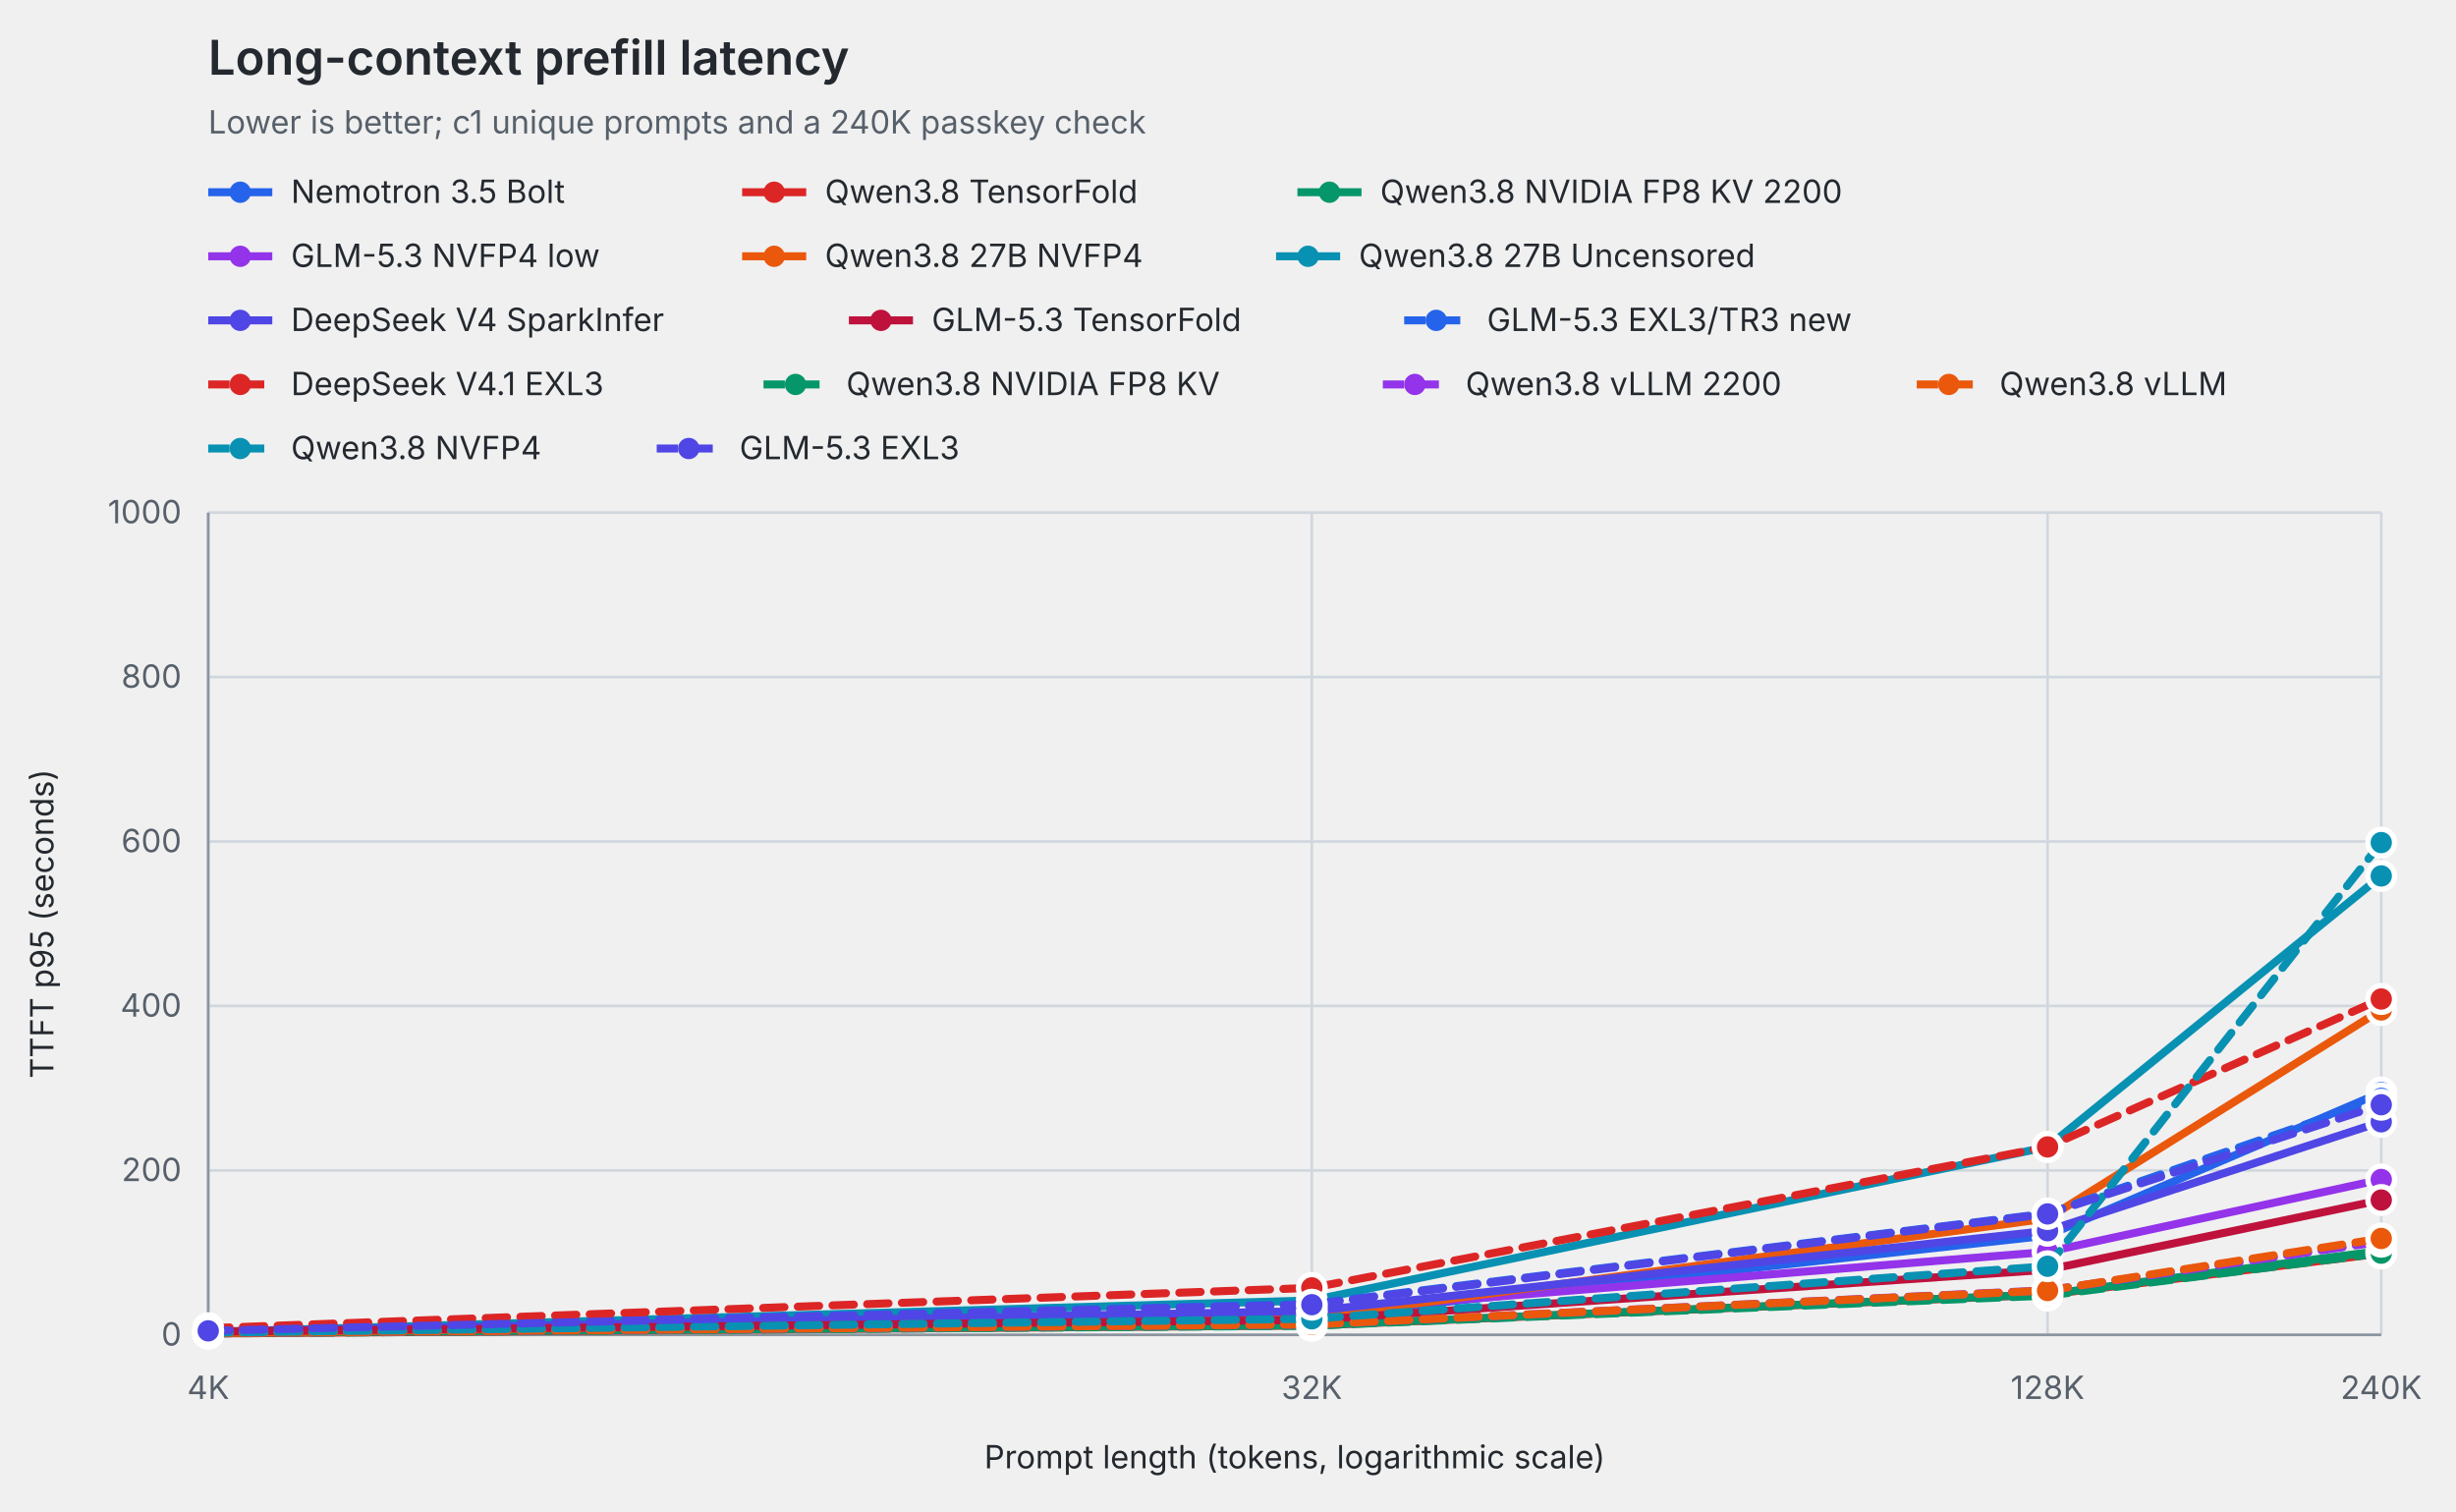
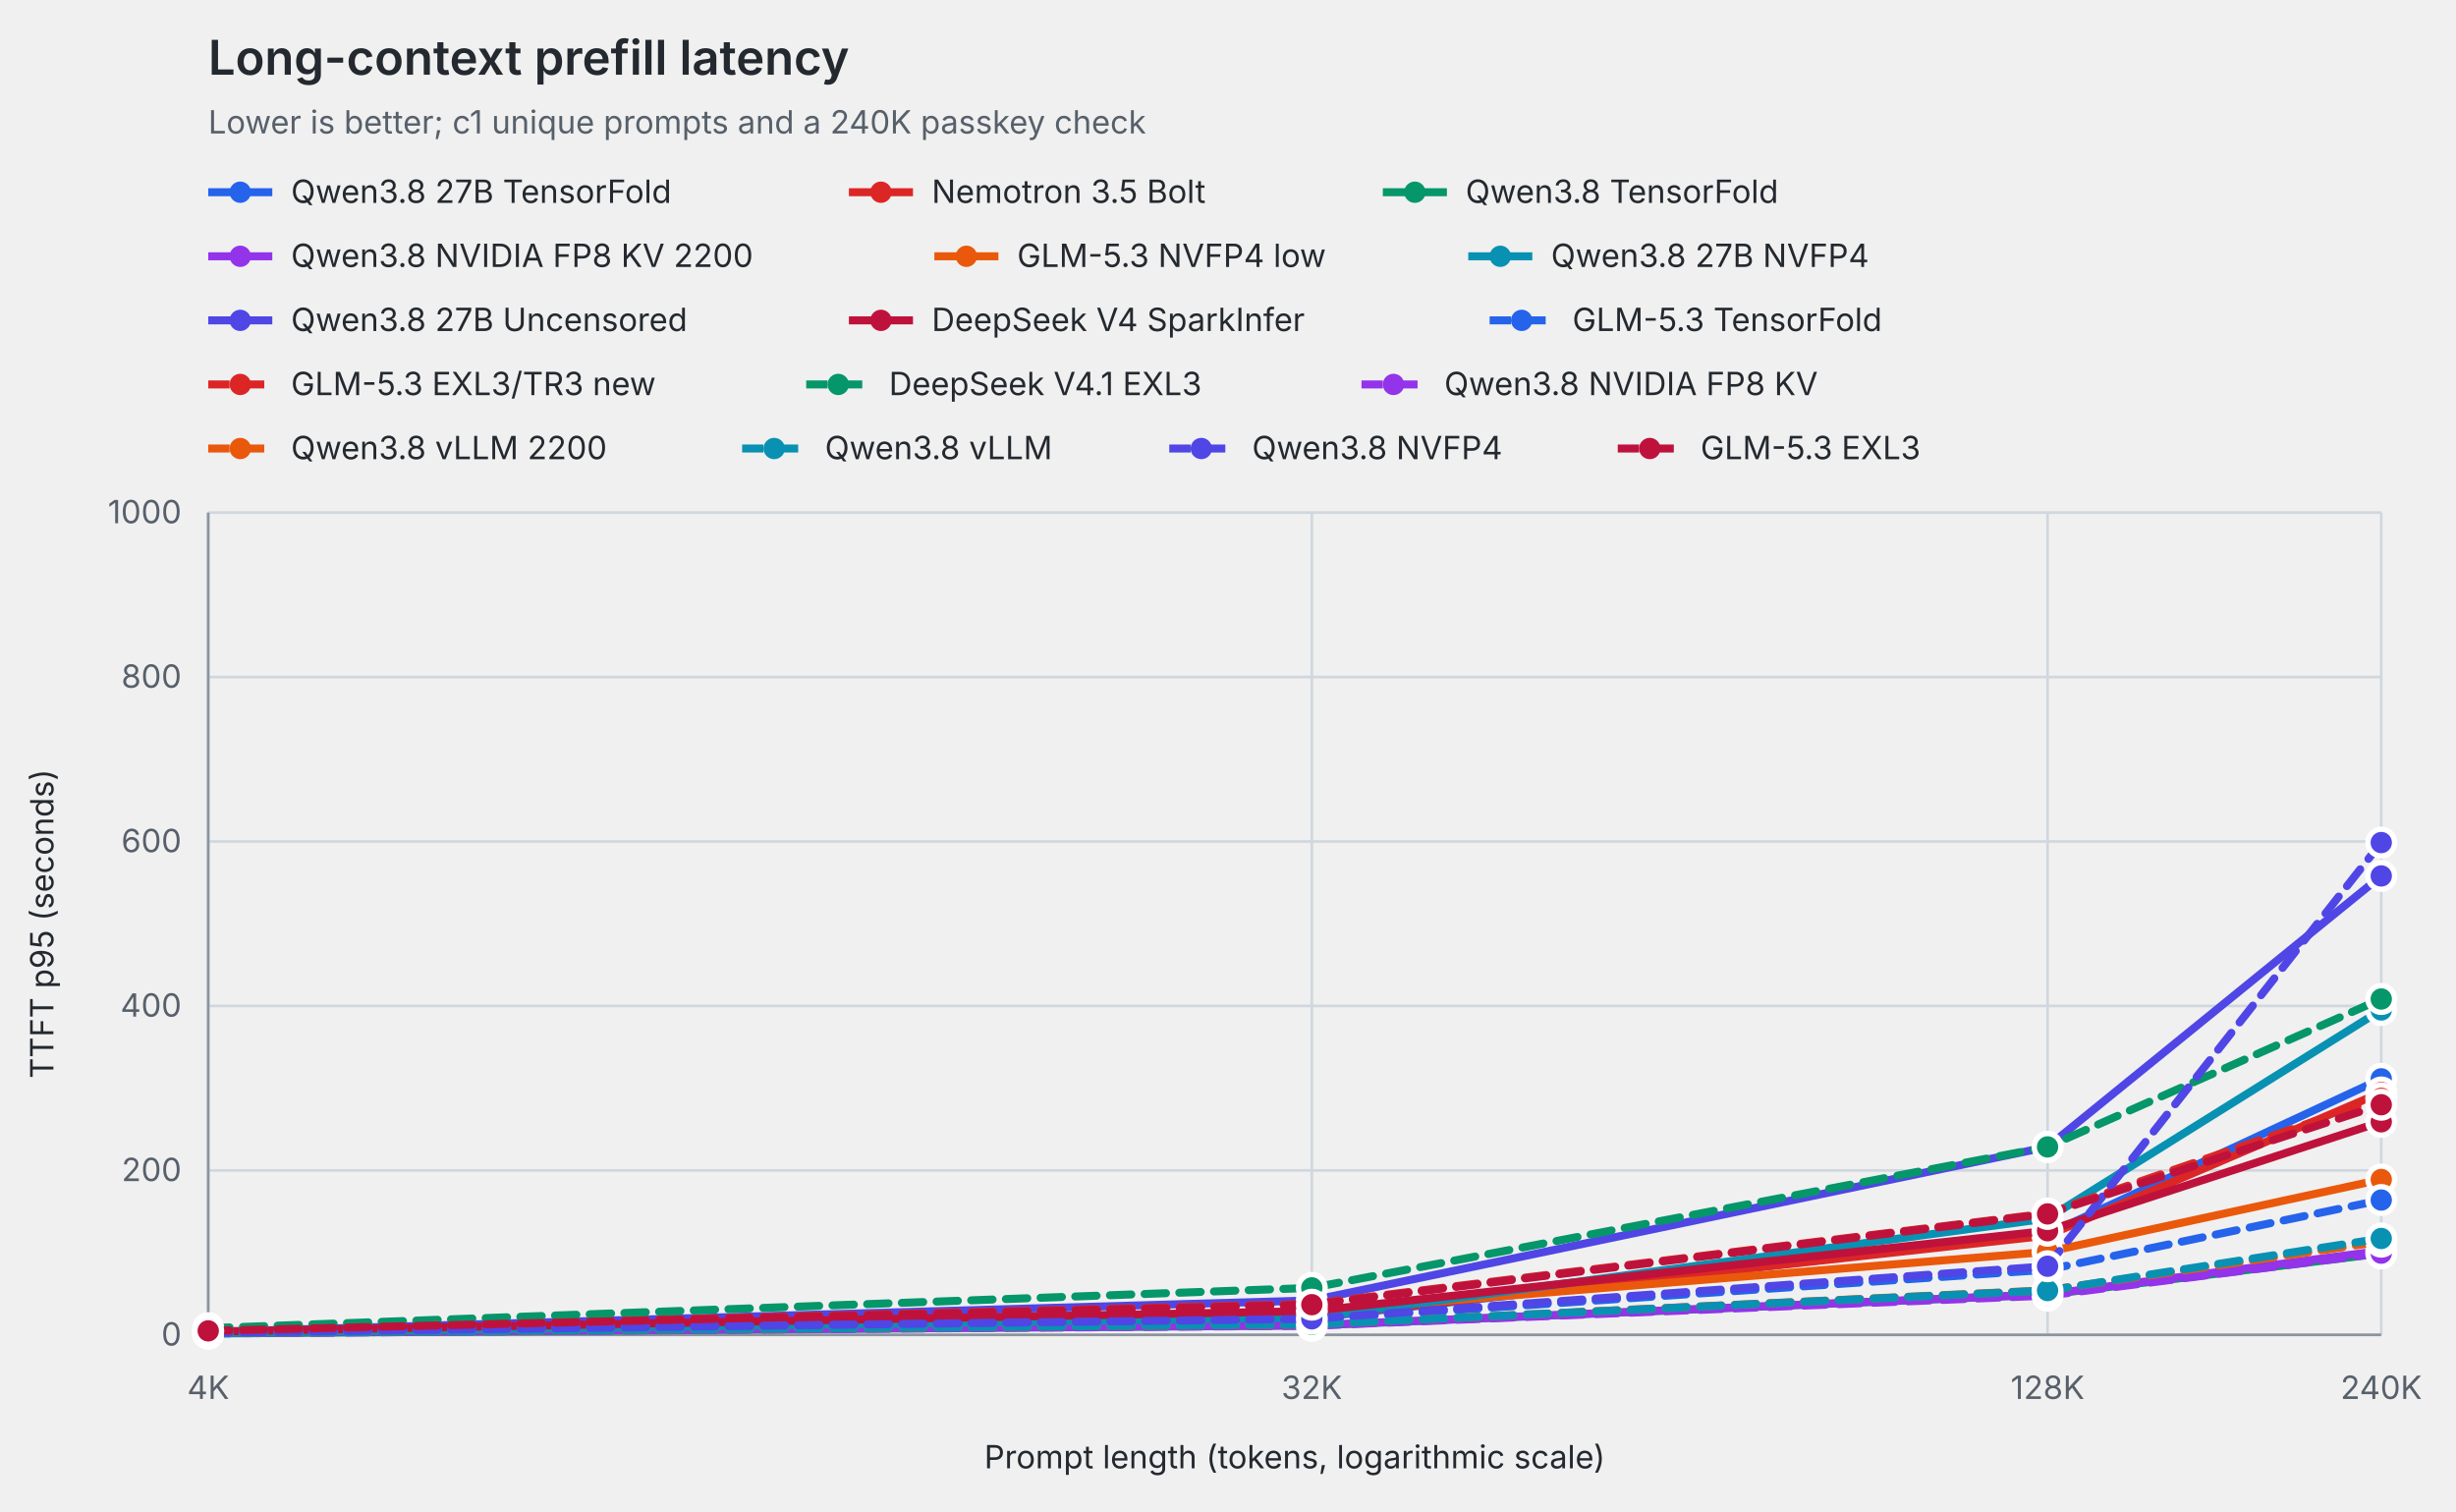
<svg xmlns="http://www.w3.org/2000/svg" width="920" height="566" viewBox="0 0 920 566" role="img" aria-labelledby="title desc">
  <style>
    :root { color-scheme: light dark; }
    text { font-family: ui-sans-serif, system-ui, -apple-system, BlinkMacSystemFont, "Segoe UI", sans-serif; fill: #24292f; font-size: 12px; }
    .title { font-size: 18px; font-weight: 600; }
    .subtitle, .tick { fill: #57606a; }
    .grid { stroke: #d0d7de; stroke-width: 1; }
    .axis { stroke: #8c959f; stroke-width: 1; }
    .series { fill: none; stroke-width: 3; stroke-linejoin: round; stroke-linecap: round; }
    .marker { stroke: #ffffff; stroke-width: 2; }
    @media (prefers-color-scheme: dark) {
      text { fill: #f0f6fc; }
      .subtitle, .tick { fill: #8c959f; }
      .grid { stroke: #30363d; }
      .axis { stroke: #6e7681; }
      .marker { stroke: #0d1117; }
    }
  </style>
  <text class="title" x="78" y="28">Long-context prefill latency</text>
  <text class="subtitle" x="78" y="50">Lower is better; c1 unique prompts and a 240K passkey check</text>
  <line x1="78" y1="72" x2="102" y2="72" stroke="#2563eb" stroke-width="3" stroke-dasharray="" />
  <circle cx="90" cy="72" r="4" fill="#2563eb" />
-   <text x="109" y="76">Nemotron 3.5 Bolt</text>
-   <line x1="278" y1="72" x2="302" y2="72" stroke="#dc2626" stroke-width="3" stroke-dasharray="" />
-   <circle cx="290" cy="72" r="4" fill="#dc2626" />
-   <text x="309" y="76">Qwen3.8 TensorFold</text>
-   <line x1="486" y1="72" x2="510" y2="72" stroke="#059669" stroke-width="3" stroke-dasharray="" />
-   <circle cx="498" cy="72" r="4" fill="#059669" />
-   <text x="517" y="76">Qwen3.8 NVIDIA FP8 KV 2200</text>
+   <text x="109" y="76">Qwen3.8 27B TensorFold</text>
+   <line x1="318" y1="72" x2="342" y2="72" stroke="#dc2626" stroke-width="3" stroke-dasharray="" />
+   <circle cx="330" cy="72" r="4" fill="#dc2626" />
+   <text x="349" y="76">Nemotron 3.5 Bolt</text>
+   <line x1="518" y1="72" x2="542" y2="72" stroke="#059669" stroke-width="3" stroke-dasharray="" />
+   <circle cx="530" cy="72" r="4" fill="#059669" />
+   <text x="549" y="76">Qwen3.8 TensorFold</text>
  <line x1="78" y1="96" x2="102" y2="96" stroke="#9333ea" stroke-width="3" stroke-dasharray="" />
  <circle cx="90" cy="96" r="4" fill="#9333ea" />
-   <text x="109" y="100">GLM-5.3 NVFP4 low</text>
-   <line x1="278" y1="96" x2="302" y2="96" stroke="#ea580c" stroke-width="3" stroke-dasharray="" />
-   <circle cx="290" cy="96" r="4" fill="#ea580c" />
-   <text x="309" y="100">Qwen3.8 27B NVFP4</text>
-   <line x1="478" y1="96" x2="502" y2="96" stroke="#0891b2" stroke-width="3" stroke-dasharray="" />
-   <circle cx="490" cy="96" r="4" fill="#0891b2" />
-   <text x="509" y="100">Qwen3.8 27B Uncensored</text>
+   <text x="109" y="100">Qwen3.8 NVIDIA FP8 KV 2200</text>
+   <line x1="350" y1="96" x2="374" y2="96" stroke="#ea580c" stroke-width="3" stroke-dasharray="" />
+   <circle cx="362" cy="96" r="4" fill="#ea580c" />
+   <text x="381" y="100">GLM-5.3 NVFP4 low</text>
+   <line x1="550" y1="96" x2="574" y2="96" stroke="#0891b2" stroke-width="3" stroke-dasharray="" />
+   <circle cx="562" cy="96" r="4" fill="#0891b2" />
+   <text x="581" y="100">Qwen3.8 27B NVFP4</text>
  <line x1="78" y1="120" x2="102" y2="120" stroke="#4f46e5" stroke-width="3" stroke-dasharray="" />
  <circle cx="90" cy="120" r="4" fill="#4f46e5" />
-   <text x="109" y="124">DeepSeek V4 SparkInfer</text>
+   <text x="109" y="124">Qwen3.8 27B Uncensored</text>
  <line x1="318" y1="120" x2="342" y2="120" stroke="#be123c" stroke-width="3" stroke-dasharray="" />
  <circle cx="330" cy="120" r="4" fill="#be123c" />
-   <text x="349" y="124">GLM-5.3 TensorFold</text>
-   <line x1="526" y1="120" x2="550" y2="120" stroke="#2563eb" stroke-width="3" stroke-dasharray="8 5" />
-   <circle cx="538" cy="120" r="4" fill="#2563eb" />
-   <text x="557" y="124">GLM-5.3 EXL3/TR3 new</text>
+   <text x="349" y="124">DeepSeek V4 SparkInfer</text>
+   <line x1="558" y1="120" x2="582" y2="120" stroke="#2563eb" stroke-width="3" stroke-dasharray="8 5" />
+   <circle cx="570" cy="120" r="4" fill="#2563eb" />
+   <text x="589" y="124">GLM-5.3 TensorFold</text>
  <line x1="78" y1="144" x2="102" y2="144" stroke="#dc2626" stroke-width="3" stroke-dasharray="8 5" />
  <circle cx="90" cy="144" r="4" fill="#dc2626" />
-   <text x="109" y="148">DeepSeek V4.1 EXL3</text>
-   <line x1="286" y1="144" x2="310" y2="144" stroke="#059669" stroke-width="3" stroke-dasharray="8 5" />
-   <circle cx="298" cy="144" r="4" fill="#059669" />
-   <text x="317" y="148">Qwen3.8 NVIDIA FP8 KV</text>
-   <line x1="518" y1="144" x2="542" y2="144" stroke="#9333ea" stroke-width="3" stroke-dasharray="8 5" />
-   <circle cx="530" cy="144" r="4" fill="#9333ea" />
-   <text x="549" y="148">Qwen3.8 vLLM 2200</text>
-   <line x1="718" y1="144" x2="742" y2="144" stroke="#ea580c" stroke-width="3" stroke-dasharray="8 5" />
-   <circle cx="730" cy="144" r="4" fill="#ea580c" />
-   <text x="749" y="148">Qwen3.8 vLLM</text>
-   <line x1="78" y1="168" x2="102" y2="168" stroke="#0891b2" stroke-width="3" stroke-dasharray="8 5" />
-   <circle cx="90" cy="168" r="4" fill="#0891b2" />
-   <text x="109" y="172">Qwen3.8 NVFP4</text>
-   <line x1="246" y1="168" x2="270" y2="168" stroke="#4f46e5" stroke-width="3" stroke-dasharray="8 5" />
-   <circle cx="258" cy="168" r="4" fill="#4f46e5" />
-   <text x="277" y="172">GLM-5.3 EXL3</text>
+   <text x="109" y="148">GLM-5.3 EXL3/TR3 new</text>
+   <line x1="302" y1="144" x2="326" y2="144" stroke="#059669" stroke-width="3" stroke-dasharray="8 5" />
+   <circle cx="314" cy="144" r="4" fill="#059669" />
+   <text x="333" y="148">DeepSeek V4.1 EXL3</text>
+   <line x1="510" y1="144" x2="534" y2="144" stroke="#9333ea" stroke-width="3" stroke-dasharray="8 5" />
+   <circle cx="522" cy="144" r="4" fill="#9333ea" />
+   <text x="541" y="148">Qwen3.8 NVIDIA FP8 KV</text>
+   <line x1="78" y1="168" x2="102" y2="168" stroke="#ea580c" stroke-width="3" stroke-dasharray="8 5" />
+   <circle cx="90" cy="168" r="4" fill="#ea580c" />
+   <text x="109" y="172">Qwen3.8 vLLM 2200</text>
+   <line x1="278" y1="168" x2="302" y2="168" stroke="#0891b2" stroke-width="3" stroke-dasharray="8 5" />
+   <circle cx="290" cy="168" r="4" fill="#0891b2" />
+   <text x="309" y="172">Qwen3.8 vLLM</text>
+   <line x1="438" y1="168" x2="462" y2="168" stroke="#4f46e5" stroke-width="3" stroke-dasharray="8 5" />
+   <circle cx="450" cy="168" r="4" fill="#4f46e5" />
+   <text x="469" y="172">Qwen3.8 NVFP4</text>
+   <line x1="606" y1="168" x2="630" y2="168" stroke="#be123c" stroke-width="3" stroke-dasharray="8 5" />
+   <circle cx="618" cy="168" r="4" fill="#be123c" />
+   <text x="637" y="172">GLM-5.3 EXL3</text>
  <line class="grid" x1="78" y1="500.0" x2="892" y2="500.0" />
  <text class="tick" x="68" y="504.0" text-anchor="end">0</text>
  <line class="grid" x1="78" y1="438.4" x2="892" y2="438.4" />
  <text class="tick" x="68" y="442.4" text-anchor="end">200</text>
  <line class="grid" x1="78" y1="376.8" x2="892" y2="376.8" />
  <text class="tick" x="68" y="380.8" text-anchor="end">400</text>
  <line class="grid" x1="78" y1="315.2" x2="892" y2="315.2" />
  <text class="tick" x="68" y="319.2" text-anchor="end">600</text>
  <line class="grid" x1="78" y1="253.6" x2="892" y2="253.6" />
  <text class="tick" x="68" y="257.6" text-anchor="end">800</text>
  <line class="grid" x1="78" y1="192.0" x2="892" y2="192.0" />
  <text class="tick" x="68" y="196.0" text-anchor="end">1000</text>
  <line class="grid" x1="78.0" y1="192" x2="78.0" y2="500" />
  <text class="tick" x="78.0" y="524" text-anchor="middle">4K</text>
  <line class="grid" x1="491.4" y1="192" x2="491.4" y2="500" />
  <text class="tick" x="491.4" y="524" text-anchor="middle">32K</text>
  <line class="grid" x1="767.0" y1="192" x2="767.0" y2="500" />
  <text class="tick" x="767.0" y="524" text-anchor="middle">128K</text>
  <line class="grid" x1="892.0" y1="192" x2="892.0" y2="500" />
  <text class="tick" x="892.0" y="524" text-anchor="middle">240K</text>
  <line class="axis" x1="78" y1="500" x2="892" y2="500" />
  <line class="axis" x1="78" y1="192" x2="78" y2="500" />
  <text x="485.0" y="550" text-anchor="middle">Prompt length (tokens, logarithmic scale)</text>
  <text transform="translate(20 346.0) rotate(-90)" text-anchor="middle">TTFT p95 (seconds)</text>
-   <path class="series" d="M 78.0 499.2 L 491.4 493.2 L 767.0 462.8 L 892.0 409.2" stroke="#2563eb" stroke-dasharray="" />
+   <path class="series" d="M 78.0 499.2 L 491.4 493.7 L 767.0 462.3 L 892.0 404.1" stroke="#2563eb" stroke-dasharray="" />
  <circle class="marker" cx="78.0" cy="499.2" r="5" fill="#2563eb" />
-   <circle class="marker" cx="491.4" cy="493.2" r="5" fill="#2563eb" />
-   <circle class="marker" cx="767.0" cy="462.8" r="5" fill="#2563eb" />
-   <circle class="marker" cx="892.0" cy="409.2" r="5" fill="#2563eb" />
-   <path class="series" d="M 78.0 499.5 L 491.4 496.5 L 767.0 484.9 L 892.0 469.5" stroke="#dc2626" stroke-dasharray="" />
-   <circle class="marker" cx="78.0" cy="499.5" r="5" fill="#dc2626" />
-   <circle class="marker" cx="491.4" cy="496.5" r="5" fill="#dc2626" />
-   <circle class="marker" cx="767.0" cy="484.9" r="5" fill="#dc2626" />
-   <circle class="marker" cx="892.0" cy="469.5" r="5" fill="#dc2626" />
-   <path class="series" d="M 78.0 499.3 L 491.4 496.4 L 767.0 484.8 L 892.0 468.5" stroke="#059669" stroke-dasharray="" />
-   <circle class="marker" cx="78.0" cy="499.3" r="5" fill="#059669" />
-   <circle class="marker" cx="491.4" cy="496.4" r="5" fill="#059669" />
-   <circle class="marker" cx="767.0" cy="484.8" r="5" fill="#059669" />
-   <circle class="marker" cx="892.0" cy="468.5" r="5" fill="#059669" />
-   <path class="series" d="M 78.0 499.1 L 491.4 491.3 L 767.0 468.9 L 892.0 441.8" stroke="#9333ea" stroke-dasharray="" />
-   <circle class="marker" cx="78.0" cy="499.1" r="5" fill="#9333ea" />
-   <circle class="marker" cx="491.4" cy="491.3" r="5" fill="#9333ea" />
-   <circle class="marker" cx="767.0" cy="468.9" r="5" fill="#9333ea" />
-   <circle class="marker" cx="892.0" cy="441.8" r="5" fill="#9333ea" />
-   <path class="series" d="M 78.0 499.4 L 491.4 493.5 L 767.0 456.4 L 892.0 378.3" stroke="#ea580c" stroke-dasharray="" />
-   <circle class="marker" cx="78.0" cy="499.4" r="5" fill="#ea580c" />
-   <circle class="marker" cx="491.4" cy="493.5" r="5" fill="#ea580c" />
-   <circle class="marker" cx="767.0" cy="456.4" r="5" fill="#ea580c" />
-   <circle class="marker" cx="892.0" cy="378.3" r="5" fill="#ea580c" />
-   <path class="series" d="M 78.0 498.9 L 491.4 487.1 L 767.0 429.6 L 892.0 328.1" stroke="#0891b2" stroke-dasharray="" />
-   <circle class="marker" cx="78.0" cy="498.9" r="5" fill="#0891b2" />
-   <circle class="marker" cx="491.4" cy="487.1" r="5" fill="#0891b2" />
-   <circle class="marker" cx="767.0" cy="429.6" r="5" fill="#0891b2" />
-   <circle class="marker" cx="892.0" cy="328.1" r="5" fill="#0891b2" />
-   <path class="series" d="M 78.0 498.8 L 491.4 491.1 L 767.0 461.0 L 892.0 420.2" stroke="#4f46e5" stroke-dasharray="" />
-   <circle class="marker" cx="78.0" cy="498.8" r="5" fill="#4f46e5" />
-   <circle class="marker" cx="491.4" cy="491.1" r="5" fill="#4f46e5" />
-   <circle class="marker" cx="767.0" cy="461.0" r="5" fill="#4f46e5" />
-   <circle class="marker" cx="892.0" cy="420.2" r="5" fill="#4f46e5" />
-   <path class="series" d="M 78.0 498.8 L 491.4 494.4 L 767.0 475.6 L 892.0 449.5" stroke="#be123c" stroke-dasharray="" />
+   <circle class="marker" cx="491.4" cy="493.7" r="5" fill="#2563eb" />
+   <circle class="marker" cx="767.0" cy="462.3" r="5" fill="#2563eb" />
+   <circle class="marker" cx="892.0" cy="404.1" r="5" fill="#2563eb" />
+   <path class="series" d="M 78.0 499.2 L 491.4 493.2 L 767.0 462.8 L 892.0 409.2" stroke="#dc2626" stroke-dasharray="" />
+   <circle class="marker" cx="78.0" cy="499.2" r="5" fill="#dc2626" />
+   <circle class="marker" cx="491.4" cy="493.2" r="5" fill="#dc2626" />
+   <circle class="marker" cx="767.0" cy="462.8" r="5" fill="#dc2626" />
+   <circle class="marker" cx="892.0" cy="409.2" r="5" fill="#dc2626" />
+   <path class="series" d="M 78.0 499.5 L 491.4 496.5 L 767.0 484.9 L 892.0 469.5" stroke="#059669" stroke-dasharray="" />
+   <circle class="marker" cx="78.0" cy="499.5" r="5" fill="#059669" />
+   <circle class="marker" cx="491.4" cy="496.5" r="5" fill="#059669" />
+   <circle class="marker" cx="767.0" cy="484.9" r="5" fill="#059669" />
+   <circle class="marker" cx="892.0" cy="469.5" r="5" fill="#059669" />
+   <path class="series" d="M 78.0 499.3 L 491.4 496.4 L 767.0 484.8 L 892.0 468.5" stroke="#9333ea" stroke-dasharray="" />
+   <circle class="marker" cx="78.0" cy="499.3" r="5" fill="#9333ea" />
+   <circle class="marker" cx="491.4" cy="496.4" r="5" fill="#9333ea" />
+   <circle class="marker" cx="767.0" cy="484.8" r="5" fill="#9333ea" />
+   <circle class="marker" cx="892.0" cy="468.5" r="5" fill="#9333ea" />
+   <path class="series" d="M 78.0 499.1 L 491.4 491.3 L 767.0 468.9 L 892.0 441.8" stroke="#ea580c" stroke-dasharray="" />
+   <circle class="marker" cx="78.0" cy="499.1" r="5" fill="#ea580c" />
+   <circle class="marker" cx="491.4" cy="491.3" r="5" fill="#ea580c" />
+   <circle class="marker" cx="767.0" cy="468.9" r="5" fill="#ea580c" />
+   <circle class="marker" cx="892.0" cy="441.8" r="5" fill="#ea580c" />
+   <path class="series" d="M 78.0 499.4 L 491.4 493.5 L 767.0 456.4 L 892.0 378.3" stroke="#0891b2" stroke-dasharray="" />
+   <circle class="marker" cx="78.0" cy="499.4" r="5" fill="#0891b2" />
+   <circle class="marker" cx="491.4" cy="493.5" r="5" fill="#0891b2" />
+   <circle class="marker" cx="767.0" cy="456.4" r="5" fill="#0891b2" />
+   <circle class="marker" cx="892.0" cy="378.3" r="5" fill="#0891b2" />
+   <path class="series" d="M 78.0 498.9 L 491.4 487.1 L 767.0 429.6 L 892.0 328.1" stroke="#4f46e5" stroke-dasharray="" />
+   <circle class="marker" cx="78.0" cy="498.9" r="5" fill="#4f46e5" />
+   <circle class="marker" cx="491.4" cy="487.1" r="5" fill="#4f46e5" />
+   <circle class="marker" cx="767.0" cy="429.6" r="5" fill="#4f46e5" />
+   <circle class="marker" cx="892.0" cy="328.1" r="5" fill="#4f46e5" />
+   <path class="series" d="M 78.0 498.8 L 491.4 491.1 L 767.0 461.0 L 892.0 420.2" stroke="#be123c" stroke-dasharray="" />
  <circle class="marker" cx="78.0" cy="498.8" r="5" fill="#be123c" />
-   <circle class="marker" cx="491.4" cy="494.4" r="5" fill="#be123c" />
-   <circle class="marker" cx="767.0" cy="475.6" r="5" fill="#be123c" />
-   <circle class="marker" cx="892.0" cy="449.5" r="5" fill="#be123c" />
-   <path class="series" d="M 78.0 498.4 L 491.4 488.4 L 767.0 454.5 L 892.0 411.4" stroke="#2563eb" stroke-dasharray="8 5" />
-   <circle class="marker" cx="78.0" cy="498.4" r="5" fill="#2563eb" />
-   <circle class="marker" cx="491.4" cy="488.4" r="5" fill="#2563eb" />
-   <circle class="marker" cx="767.0" cy="454.5" r="5" fill="#2563eb" />
-   <circle class="marker" cx="892.0" cy="411.4" r="5" fill="#2563eb" />
-   <path class="series" d="M 78.0 497.5 L 491.4 482.4 L 767.0 429.6 L 892.0 374.2" stroke="#dc2626" stroke-dasharray="8 5" />
-   <circle class="marker" cx="78.0" cy="497.5" r="5" fill="#dc2626" />
-   <circle class="marker" cx="491.4" cy="482.4" r="5" fill="#dc2626" />
-   <circle class="marker" cx="767.0" cy="429.6" r="5" fill="#dc2626" />
-   <circle class="marker" cx="892.0" cy="374.2" r="5" fill="#dc2626" />
-   <path class="series" d="M 78.0 499.5 L 491.4 496.6 L 767.0 485.3 L 892.0 469.4" stroke="#059669" stroke-dasharray="8 5" />
-   <circle class="marker" cx="78.0" cy="499.5" r="5" fill="#059669" />
-   <circle class="marker" cx="491.4" cy="496.6" r="5" fill="#059669" />
-   <circle class="marker" cx="767.0" cy="485.3" r="5" fill="#059669" />
-   <circle class="marker" cx="892.0" cy="469.4" r="5" fill="#059669" />
-   <path class="series" d="M 78.0 499.4 L 491.4 496.1 L 767.0 483.3 L 892.0 465.1" stroke="#9333ea" stroke-dasharray="8 5" />
-   <circle class="marker" cx="78.0" cy="499.4" r="5" fill="#9333ea" />
-   <circle class="marker" cx="491.4" cy="496.1" r="5" fill="#9333ea" />
-   <circle class="marker" cx="767.0" cy="483.3" r="5" fill="#9333ea" />
-   <circle class="marker" cx="892.0" cy="465.1" r="5" fill="#9333ea" />
-   <path class="series" d="M 78.0 499.4 L 491.4 496.1 L 767.0 483.4 L 892.0 463.9" stroke="#ea580c" stroke-dasharray="8 5" />
+   <circle class="marker" cx="491.4" cy="491.1" r="5" fill="#be123c" />
+   <circle class="marker" cx="767.0" cy="461.0" r="5" fill="#be123c" />
+   <circle class="marker" cx="892.0" cy="420.2" r="5" fill="#be123c" />
+   <path class="series" d="M 78.0 498.8 L 491.4 494.4 L 767.0 475.6 L 892.0 449.5" stroke="#2563eb" stroke-dasharray="8 5" />
+   <circle class="marker" cx="78.0" cy="498.8" r="5" fill="#2563eb" />
+   <circle class="marker" cx="491.4" cy="494.4" r="5" fill="#2563eb" />
+   <circle class="marker" cx="767.0" cy="475.6" r="5" fill="#2563eb" />
+   <circle class="marker" cx="892.0" cy="449.5" r="5" fill="#2563eb" />
+   <path class="series" d="M 78.0 498.4 L 491.4 488.4 L 767.0 454.5 L 892.0 411.4" stroke="#dc2626" stroke-dasharray="8 5" />
+   <circle class="marker" cx="78.0" cy="498.4" r="5" fill="#dc2626" />
+   <circle class="marker" cx="491.4" cy="488.4" r="5" fill="#dc2626" />
+   <circle class="marker" cx="767.0" cy="454.5" r="5" fill="#dc2626" />
+   <circle class="marker" cx="892.0" cy="411.4" r="5" fill="#dc2626" />
+   <path class="series" d="M 78.0 497.5 L 491.4 482.4 L 767.0 429.6 L 892.0 374.2" stroke="#059669" stroke-dasharray="8 5" />
+   <circle class="marker" cx="78.0" cy="497.5" r="5" fill="#059669" />
+   <circle class="marker" cx="491.4" cy="482.4" r="5" fill="#059669" />
+   <circle class="marker" cx="767.0" cy="429.6" r="5" fill="#059669" />
+   <circle class="marker" cx="892.0" cy="374.2" r="5" fill="#059669" />
+   <path class="series" d="M 78.0 499.5 L 491.4 496.6 L 767.0 485.3 L 892.0 469.4" stroke="#9333ea" stroke-dasharray="8 5" />
+   <circle class="marker" cx="78.0" cy="499.5" r="5" fill="#9333ea" />
+   <circle class="marker" cx="491.4" cy="496.6" r="5" fill="#9333ea" />
+   <circle class="marker" cx="767.0" cy="485.3" r="5" fill="#9333ea" />
+   <circle class="marker" cx="892.0" cy="469.4" r="5" fill="#9333ea" />
+   <path class="series" d="M 78.0 499.4 L 491.4 496.1 L 767.0 483.3 L 892.0 465.1" stroke="#ea580c" stroke-dasharray="8 5" />
  <circle class="marker" cx="78.0" cy="499.4" r="5" fill="#ea580c" />
  <circle class="marker" cx="491.4" cy="496.1" r="5" fill="#ea580c" />
-   <circle class="marker" cx="767.0" cy="483.4" r="5" fill="#ea580c" />
-   <circle class="marker" cx="892.0" cy="463.9" r="5" fill="#ea580c" />
-   <path class="series" d="M 78.0 499.2 L 491.4 494.0 L 767.0 474.3 L 892.0 315.6" stroke="#0891b2" stroke-dasharray="8 5" />
-   <circle class="marker" cx="78.0" cy="499.2" r="5" fill="#0891b2" />
-   <circle class="marker" cx="491.4" cy="494.0" r="5" fill="#0891b2" />
-   <circle class="marker" cx="767.0" cy="474.3" r="5" fill="#0891b2" />
-   <circle class="marker" cx="892.0" cy="315.6" r="5" fill="#0891b2" />
-   <path class="series" d="M 78.0 498.5 L 491.4 488.7 L 767.0 454.7 L 892.0 413.8" stroke="#4f46e5" stroke-dasharray="8 5" />
-   <circle class="marker" cx="78.0" cy="498.5" r="5" fill="#4f46e5" />
-   <circle class="marker" cx="491.4" cy="488.7" r="5" fill="#4f46e5" />
-   <circle class="marker" cx="767.0" cy="454.7" r="5" fill="#4f46e5" />
-   <circle class="marker" cx="892.0" cy="413.8" r="5" fill="#4f46e5" />
+   <circle class="marker" cx="767.0" cy="483.3" r="5" fill="#ea580c" />
+   <circle class="marker" cx="892.0" cy="465.1" r="5" fill="#ea580c" />
+   <path class="series" d="M 78.0 499.4 L 491.4 496.1 L 767.0 483.4 L 892.0 463.9" stroke="#0891b2" stroke-dasharray="8 5" />
+   <circle class="marker" cx="78.0" cy="499.4" r="5" fill="#0891b2" />
+   <circle class="marker" cx="491.4" cy="496.1" r="5" fill="#0891b2" />
+   <circle class="marker" cx="767.0" cy="483.4" r="5" fill="#0891b2" />
+   <circle class="marker" cx="892.0" cy="463.9" r="5" fill="#0891b2" />
+   <path class="series" d="M 78.0 499.2 L 491.4 494.0 L 767.0 474.3 L 892.0 315.6" stroke="#4f46e5" stroke-dasharray="8 5" />
+   <circle class="marker" cx="78.0" cy="499.2" r="5" fill="#4f46e5" />
+   <circle class="marker" cx="491.4" cy="494.0" r="5" fill="#4f46e5" />
+   <circle class="marker" cx="767.0" cy="474.3" r="5" fill="#4f46e5" />
+   <circle class="marker" cx="892.0" cy="315.6" r="5" fill="#4f46e5" />
+   <path class="series" d="M 78.0 498.5 L 491.4 488.7 L 767.0 454.7 L 892.0 413.8" stroke="#be123c" stroke-dasharray="8 5" />
+   <circle class="marker" cx="78.0" cy="498.5" r="5" fill="#be123c" />
+   <circle class="marker" cx="491.4" cy="488.7" r="5" fill="#be123c" />
+   <circle class="marker" cx="767.0" cy="454.7" r="5" fill="#be123c" />
+   <circle class="marker" cx="892.0" cy="413.8" r="5" fill="#be123c" />
</svg>
